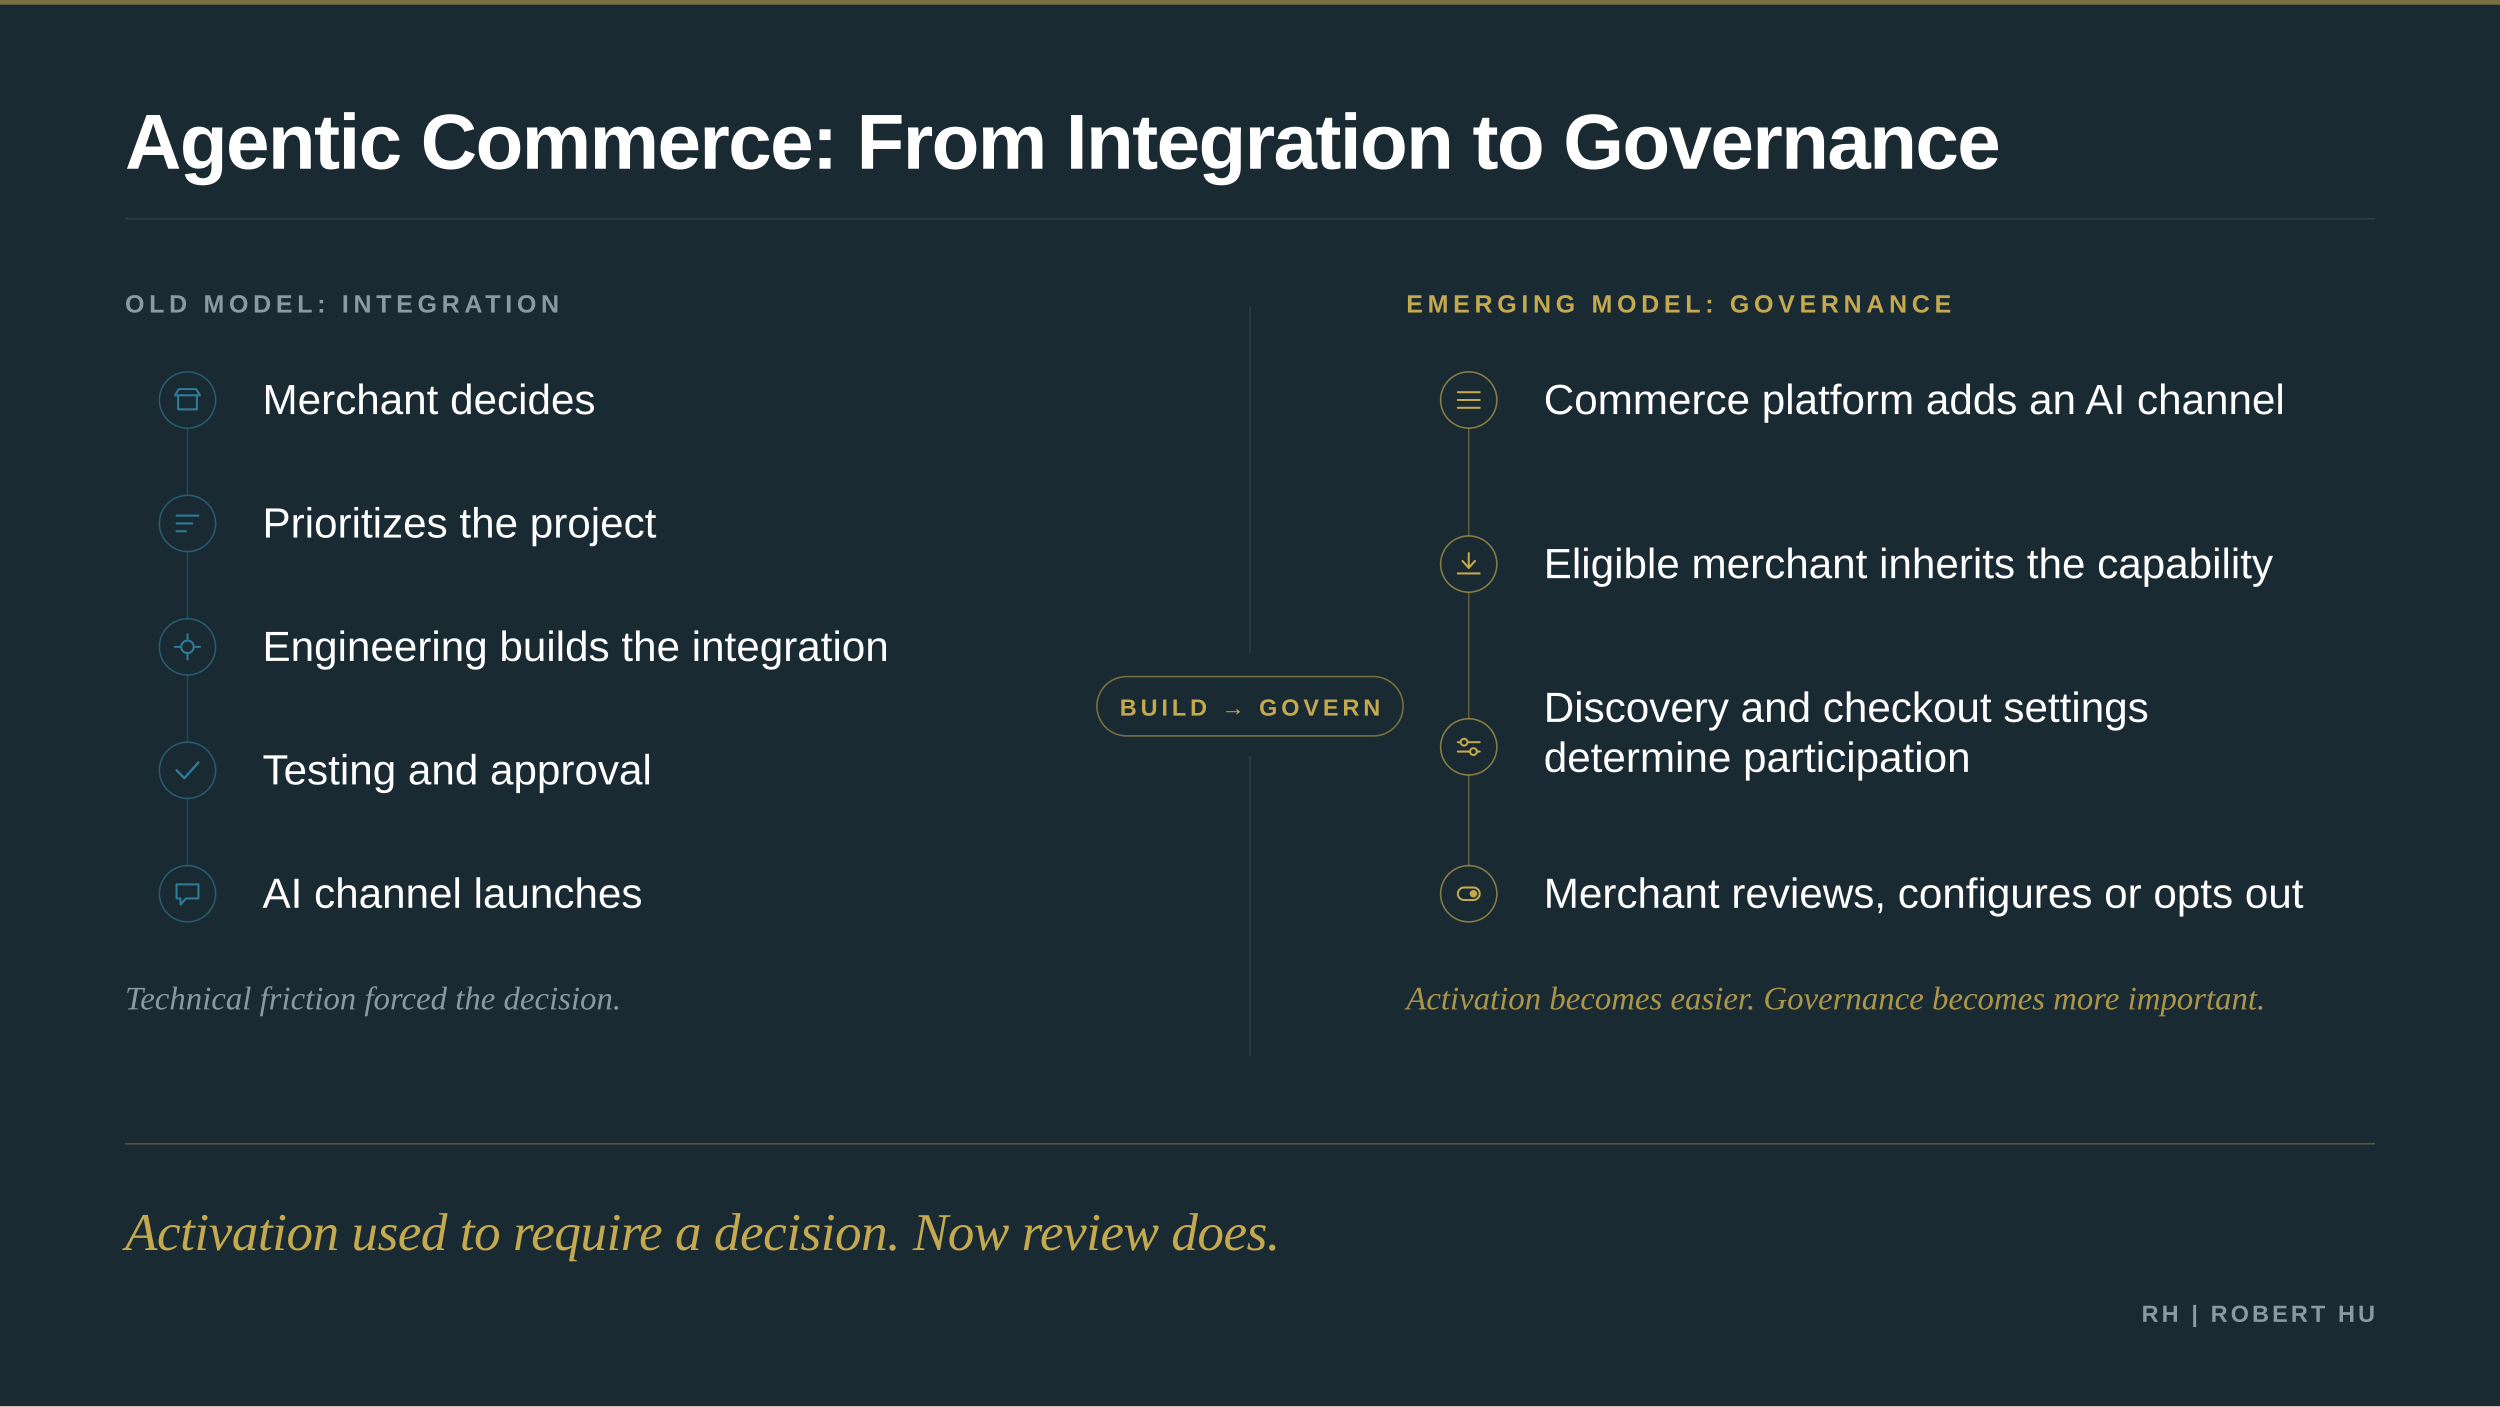
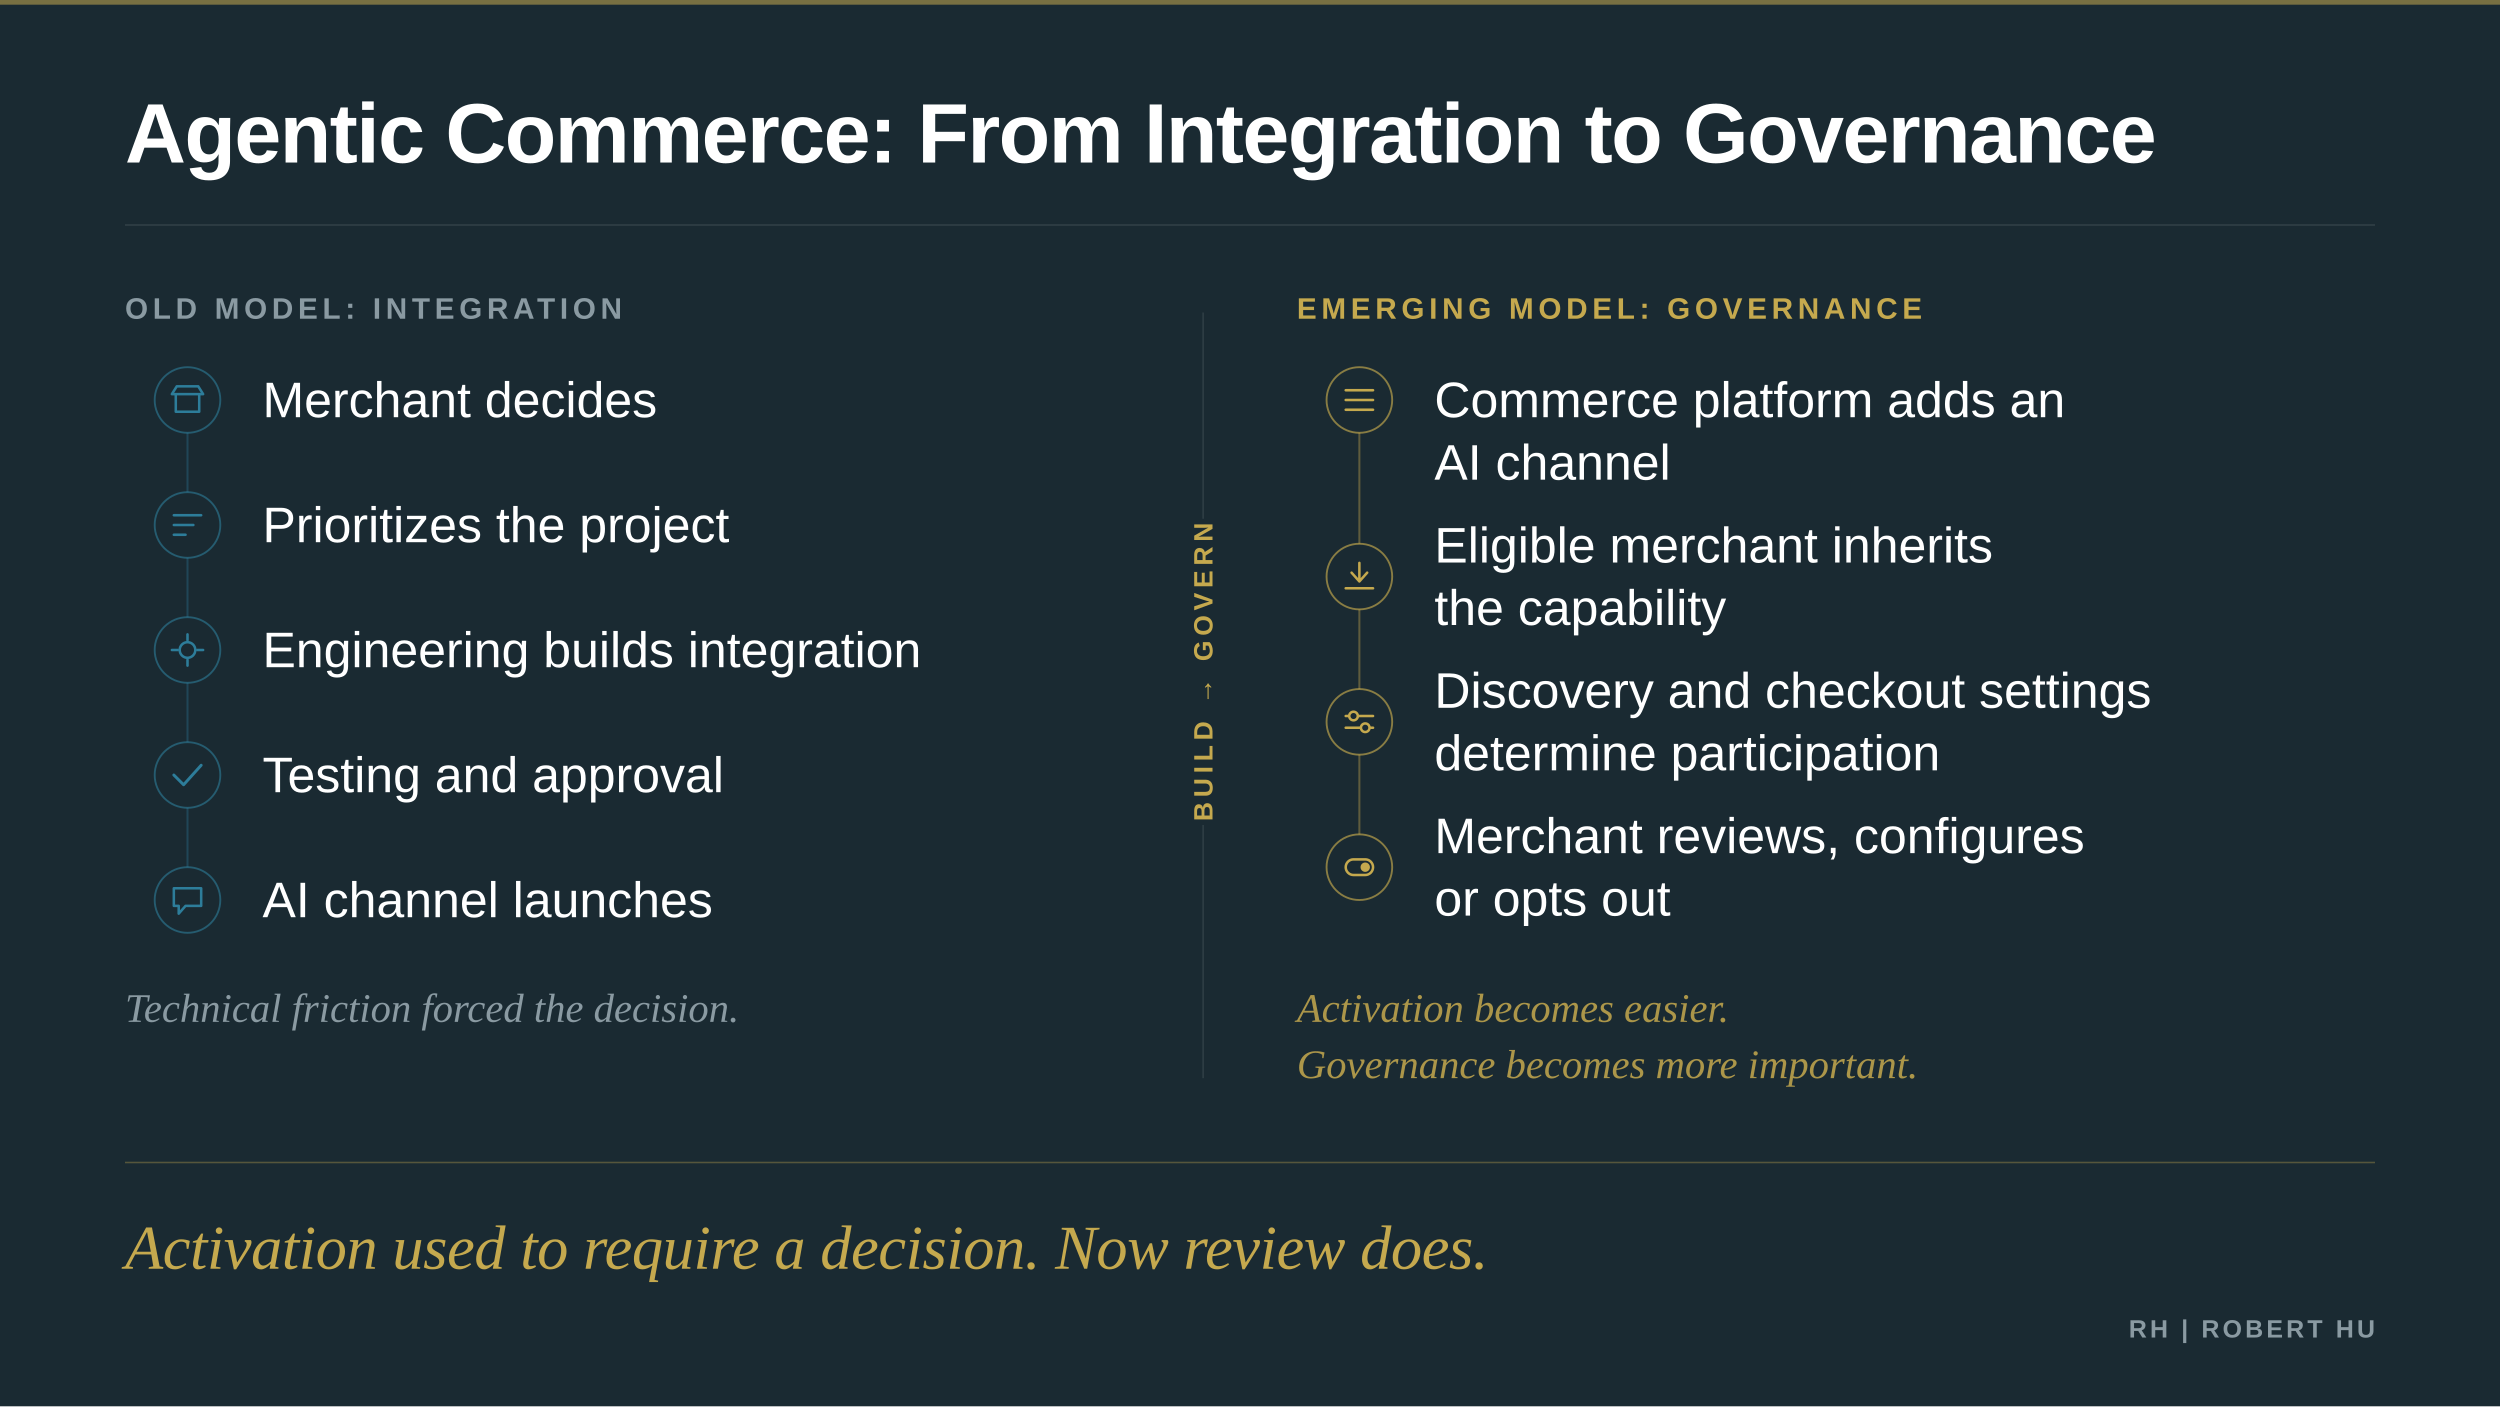
- <svg xmlns="http://www.w3.org/2000/svg" width="1600" height="900" viewBox="0 0 1600 900" role="img" aria-label="Agentic Commerce: From Integration to Governance. Left, the old integration model: merchant decides, prioritizes project, engineering builds integration, testing and approval, AI channel launches. Right, the emerging governance model: commerce platform adds AI channel, eligible merchant inherits capability, discovery and checkout settings determine participation, merchant reviews, configures or opts out.">
+ <svg xmlns="http://www.w3.org/2000/svg" width="1600" height="900" viewBox="0 0 1600 900" role="img" aria-label="Agentic Commerce: From Integration to Governance. Left, the old integration model: merchant decides, prioritizes the project, engineering builds the integration, testing and approval, AI channel launches. Right, the emerging governance model: commerce platform adds an AI channel, eligible merchant inherits the capability, discovery and checkout settings determine participation, merchant reviews, configures or opts out.">
  <rect width="1600" height="900" fill="#1a2a32" />
  <rect x="0" y="0" width="1600" height="3" fill="#c5a94e" opacity="0.55" />
-   <text x="80" y="108" font-family="'Helvetica Neue', Arial, sans-serif" font-size="50" font-weight="700" fill="#ffffff" letter-spacing="-1">Agentic Commerce: From Integration to Governance</text>
-   <line x1="80" y1="140" x2="1520" y2="140" stroke="#ffffff" stroke-opacity="0.10" stroke-width="1" />
-   <line x1="800" y1="196" x2="800" y2="418" stroke="#ffffff" stroke-opacity="0.09" stroke-width="1" />
-   <line x1="800" y1="484" x2="800" y2="676" stroke="#ffffff" stroke-opacity="0.09" stroke-width="1" />
-   <rect x="702" y="433" width="196" height="38" rx="19" fill="none" stroke="#c5a94e" stroke-opacity="0.55" stroke-width="1" />
-   <text x="800" y="458" text-anchor="middle" font-family="'Helvetica Neue', Arial, sans-serif" font-size="15" font-weight="600" fill="#c5a94e" letter-spacing="2.5">BUILD → GOVERN</text>
-   <text x="80" y="200" font-family="'Helvetica Neue', Arial, sans-serif" font-size="16" font-weight="600" fill="#8a9aa2" letter-spacing="3">OLD MODEL: INTEGRATION</text>
-   <line x1="120" y1="256" x2="120" y2="572" stroke="#2d7d9a" stroke-opacity="0.35" stroke-width="1" />
-   <circle cx="120" cy="256" r="18" fill="#1a2a32" stroke="#2d7d9a" stroke-opacity="0.6" stroke-width="1" />
-   <g transform="translate(112,248)" fill="none" stroke="#2d7d9a" stroke-width="1.3" stroke-linecap="round" stroke-linejoin="round">
+   <text x="80" y="104" font-family="'Helvetica Neue', Arial, sans-serif" font-size="54" font-weight="700" fill="#ffffff" letter-spacing="-1">Agentic Commerce: From Integration to Governance</text>
+   <line x1="80" y1="144" x2="1520" y2="144" stroke="#ffffff" stroke-opacity="0.10" stroke-width="1" />
+   <line x1="770" y1="200" x2="770" y2="332" stroke="#ffffff" stroke-opacity="0.09" stroke-width="1" />
+   <line x1="770" y1="528" x2="770" y2="690" stroke="#ffffff" stroke-opacity="0.09" stroke-width="1" />
+   <g transform="translate(770,430) rotate(-90)">
+     <text x="0" y="6" text-anchor="middle" font-family="'Helvetica Neue', Arial, sans-serif" font-size="17" font-weight="600" fill="#c5a94e" letter-spacing="3">BUILD → GOVERN</text>
+   </g>
+   <text x="80" y="204" font-family="'Helvetica Neue', Arial, sans-serif" font-size="19" font-weight="600" fill="#8a9aa2" letter-spacing="3">OLD MODEL: INTEGRATION</text>
+   <line x1="120" y1="256" x2="120" y2="576" stroke="#2d7d9a" stroke-opacity="0.35" stroke-width="1.3" />
+   <circle cx="120" cy="256" r="21" fill="#1a2a32" stroke="#2d7d9a" stroke-opacity="0.6" stroke-width="1.2" />
+   <g transform="translate(110,246) scale(1.25)" fill="none" stroke="#2d7d9a" stroke-width="1.3" stroke-linecap="round" stroke-linejoin="round">
    <path d="M0,5 H16 M2,5 V14 H14 V5 M0,5 L2.5,1 H13.5 L16,5" />
  </g>
-   <text x="168" y="265" font-family="'Helvetica Neue', Arial, sans-serif" font-size="27" fill="#ffffff">Merchant decides</text>
-   <circle cx="120" cy="335" r="18" fill="#1a2a32" stroke="#2d7d9a" stroke-opacity="0.6" stroke-width="1" />
-   <g transform="translate(112,327)" fill="none" stroke="#2d7d9a" stroke-width="1.3" stroke-linecap="round">
+   <text x="168" y="267" font-family="'Helvetica Neue', Arial, sans-serif" font-size="32" fill="#ffffff">Merchant decides</text>
+   <circle cx="120" cy="336" r="21" fill="#1a2a32" stroke="#2d7d9a" stroke-opacity="0.6" stroke-width="1.2" />
+   <g transform="translate(110,326) scale(1.25)" fill="none" stroke="#2d7d9a" stroke-width="1.3" stroke-linecap="round">
    <path d="M1,3 H15 M1,8 H11 M1,13 H7" />
  </g>
-   <text x="168" y="344" font-family="'Helvetica Neue', Arial, sans-serif" font-size="27" fill="#ffffff">Prioritizes the project</text>
-   <circle cx="120" cy="414" r="18" fill="#1a2a32" stroke="#2d7d9a" stroke-opacity="0.6" stroke-width="1" />
-   <g transform="translate(112,406)" fill="none" stroke="#2d7d9a" stroke-width="1.3" stroke-linecap="round">
+   <text x="168" y="347" font-family="'Helvetica Neue', Arial, sans-serif" font-size="32" fill="#ffffff">Prioritizes the project</text>
+   <circle cx="120" cy="416" r="21" fill="#1a2a32" stroke="#2d7d9a" stroke-opacity="0.6" stroke-width="1.2" />
+   <g transform="translate(110,406) scale(1.25)" fill="none" stroke="#2d7d9a" stroke-width="1.3" stroke-linecap="round">
    <circle cx="8" cy="8" r="4" />
    <path d="M8,0 V3 M8,13 V16 M0,8 H3 M13,8 H16" />
  </g>
-   <text x="168" y="423" font-family="'Helvetica Neue', Arial, sans-serif" font-size="27" fill="#ffffff">Engineering builds the integration</text>
-   <circle cx="120" cy="493" r="18" fill="#1a2a32" stroke="#2d7d9a" stroke-opacity="0.6" stroke-width="1" />
-   <g transform="translate(112,485)" fill="none" stroke="#2d7d9a" stroke-width="1.5" stroke-linecap="round" stroke-linejoin="round">
+   <text x="168" y="427" font-family="'Helvetica Neue', Arial, sans-serif" font-size="32" fill="#ffffff">Engineering builds integration</text>
+   <circle cx="120" cy="496" r="21" fill="#1a2a32" stroke="#2d7d9a" stroke-opacity="0.6" stroke-width="1.2" />
+   <g transform="translate(110,486) scale(1.25)" fill="none" stroke="#2d7d9a" stroke-width="1.5" stroke-linecap="round" stroke-linejoin="round">
    <path d="M1,8 L6,13 L15,3" />
  </g>
-   <text x="168" y="502" font-family="'Helvetica Neue', Arial, sans-serif" font-size="27" fill="#ffffff">Testing and approval</text>
-   <circle cx="120" cy="572" r="18" fill="#1a2a32" stroke="#2d7d9a" stroke-opacity="0.6" stroke-width="1" />
-   <g transform="translate(112,564)" fill="none" stroke="#2d7d9a" stroke-width="1.3" stroke-linecap="round" stroke-linejoin="round">
+   <text x="168" y="507" font-family="'Helvetica Neue', Arial, sans-serif" font-size="32" fill="#ffffff">Testing and approval</text>
+   <circle cx="120" cy="576" r="21" fill="#1a2a32" stroke="#2d7d9a" stroke-opacity="0.6" stroke-width="1.2" />
+   <g transform="translate(110,566) scale(1.25)" fill="none" stroke="#2d7d9a" stroke-width="1.3" stroke-linecap="round" stroke-linejoin="round">
    <path d="M1,2 H15 V11 H7 L3.5,15 V11 H1 Z" />
  </g>
-   <text x="168" y="581" font-family="'Helvetica Neue', Arial, sans-serif" font-size="27" fill="#ffffff">AI channel launches</text>
-   <text x="80" y="646" font-family="Georgia, 'Times New Roman', serif" font-size="21" font-style="italic" fill="#8a9aa2">Technical friction forced the decision.</text>
-   <text x="900" y="200" font-family="'Helvetica Neue', Arial, sans-serif" font-size="16" font-weight="600" fill="#c5a94e" letter-spacing="3">EMERGING MODEL: GOVERNANCE</text>
-   <line x1="940" y1="256" x2="940" y2="572" stroke="#c5a94e" stroke-opacity="0.4" stroke-width="1" />
-   <circle cx="940" cy="256" r="18" fill="#1a2a32" stroke="#c5a94e" stroke-opacity="0.65" stroke-width="1" />
-   <g transform="translate(932,248)" fill="none" stroke="#c5a94e" stroke-width="1.3" stroke-linecap="round">
+   <text x="168" y="587" font-family="'Helvetica Neue', Arial, sans-serif" font-size="32" fill="#ffffff">AI channel launches</text>
+   <text x="80" y="654" font-family="Georgia, 'Times New Roman', serif" font-size="26" font-style="italic" fill="#8a9aa2">Technical friction forced the decision.</text>
+   <text x="830" y="204" font-family="'Helvetica Neue', Arial, sans-serif" font-size="19" font-weight="600" fill="#c5a94e" letter-spacing="3">EMERGING MODEL: GOVERNANCE</text>
+   <line x1="870" y1="256" x2="870" y2="559" stroke="#c5a94e" stroke-opacity="0.4" stroke-width="1.3" />
+   <circle cx="870" cy="256" r="21" fill="#1a2a32" stroke="#c5a94e" stroke-opacity="0.65" stroke-width="1.2" />
+   <g transform="translate(860,246) scale(1.25)" fill="none" stroke="#c5a94e" stroke-width="1.3" stroke-linecap="round">
    <path d="M1,3 H15 M1,8 H15 M1,13 H15" />
  </g>
-   <text x="988" y="265" font-family="'Helvetica Neue', Arial, sans-serif" font-size="27" fill="#ffffff">Commerce platform adds an AI channel</text>
-   <circle cx="940" cy="361" r="18" fill="#1a2a32" stroke="#c5a94e" stroke-opacity="0.65" stroke-width="1" />
-   <g transform="translate(932,353)" fill="none" stroke="#c5a94e" stroke-width="1.3" stroke-linecap="round" stroke-linejoin="round">
+   <text x="918" y="267" font-family="'Helvetica Neue', Arial, sans-serif" font-size="32" fill="#ffffff">Commerce platform adds an</text>
+   <text x="918" y="307" font-family="'Helvetica Neue', Arial, sans-serif" font-size="32" fill="#ffffff">AI channel</text>
+   <circle cx="870" cy="369" r="21" fill="#1a2a32" stroke="#c5a94e" stroke-opacity="0.65" stroke-width="1.2" />
+   <g transform="translate(860,359) scale(1.25)" fill="none" stroke="#c5a94e" stroke-width="1.3" stroke-linecap="round" stroke-linejoin="round">
    <path d="M8,1 V9 M4,6 L8,10.5 L12,6 M1,14 H15" />
  </g>
-   <text x="988" y="370" font-family="'Helvetica Neue', Arial, sans-serif" font-size="27" fill="#ffffff">Eligible merchant inherits the capability</text>
-   <circle cx="940" cy="478" r="18" fill="#1a2a32" stroke="#c5a94e" stroke-opacity="0.65" stroke-width="1" />
-   <g transform="translate(932,470)" fill="none" stroke="#c5a94e" stroke-width="1.3" stroke-linecap="round">
+   <text x="918" y="360" font-family="'Helvetica Neue', Arial, sans-serif" font-size="32" fill="#ffffff">Eligible merchant inherits</text>
+   <text x="918" y="400" font-family="'Helvetica Neue', Arial, sans-serif" font-size="32" fill="#ffffff">the capability</text>
+   <circle cx="870" cy="462" r="21" fill="#1a2a32" stroke="#c5a94e" stroke-opacity="0.65" stroke-width="1.2" />
+   <g transform="translate(860,452) scale(1.25)" fill="none" stroke="#c5a94e" stroke-width="1.3" stroke-linecap="round">
    <path d="M1,5 H15 M1,11 H15" />
    <circle cx="5" cy="5" r="2.2" fill="#1a2a32" />
    <circle cx="11" cy="11" r="2.2" fill="#1a2a32" />
  </g>
-   <text x="988" y="462" font-family="'Helvetica Neue', Arial, sans-serif" font-size="27" fill="#ffffff">Discovery and checkout settings</text>
-   <text x="988" y="494" font-family="'Helvetica Neue', Arial, sans-serif" font-size="27" fill="#ffffff">determine participation</text>
-   <circle cx="940" cy="572" r="18" fill="#1a2a32" stroke="#c5a94e" stroke-opacity="0.65" stroke-width="1" />
-   <g transform="translate(932,564)" fill="none" stroke="#c5a94e" stroke-width="1.3">
+   <text x="918" y="453" font-family="'Helvetica Neue', Arial, sans-serif" font-size="32" fill="#ffffff">Discovery and checkout settings</text>
+   <text x="918" y="493" font-family="'Helvetica Neue', Arial, sans-serif" font-size="32" fill="#ffffff">determine participation</text>
+   <circle cx="870" cy="555" r="21" fill="#1a2a32" stroke="#c5a94e" stroke-opacity="0.65" stroke-width="1.2" />
+   <g transform="translate(860,545) scale(1.25)" fill="none" stroke="#c5a94e" stroke-width="1.3">
    <rect x="1" y="4" width="14" height="8" rx="4" />
    <circle cx="11" cy="8" r="2.4" fill="#c5a94e" stroke="none" />
  </g>
-   <text x="988" y="581" font-family="'Helvetica Neue', Arial, sans-serif" font-size="27" fill="#ffffff">Merchant reviews, configures or opts out</text>
-   <text x="900" y="646" font-family="Georgia, 'Times New Roman', serif" font-size="21" font-style="italic" fill="#c5a94e" opacity="0.85">Activation becomes easier. Governance becomes more important.</text>
-   <line x1="80" y1="732" x2="1520" y2="732" stroke="#c5a94e" stroke-opacity="0.35" stroke-width="1" />
-   <text x="80" y="800" font-family="Georgia, 'Times New Roman', serif" font-size="34" font-style="italic" font-weight="500" fill="#c5a94e" letter-spacing="-0.3">Activation used to require a decision. Now review does.</text>
-   <text x="1520" y="846" text-anchor="end" font-family="'Helvetica Neue', Arial, sans-serif" font-size="15" font-weight="600" fill="#8a9aa2" letter-spacing="2">RH | ROBERT HU</text>
+   <text x="918" y="546" font-family="'Helvetica Neue', Arial, sans-serif" font-size="32" fill="#ffffff">Merchant reviews, configures</text>
+   <text x="918" y="586" font-family="'Helvetica Neue', Arial, sans-serif" font-size="32" fill="#ffffff">or opts out</text>
+   <text x="830" y="654" font-family="Georgia, 'Times New Roman', serif" font-size="26" font-style="italic" fill="#c5a94e" opacity="0.85">Activation becomes easier.</text>
+   <text x="830" y="690" font-family="Georgia, 'Times New Roman', serif" font-size="26" font-style="italic" fill="#c5a94e" opacity="0.85">Governance becomes more important.</text>
+   <line x1="80" y1="744" x2="1520" y2="744" stroke="#c5a94e" stroke-opacity="0.35" stroke-width="1" />
+   <text x="80" y="812" font-family="Georgia, 'Times New Roman', serif" font-size="40" font-style="italic" font-weight="500" fill="#c5a94e" letter-spacing="-0.3">Activation used to require a decision. Now review does.</text>
+   <text x="1520" y="856" text-anchor="end" font-family="'Helvetica Neue', Arial, sans-serif" font-size="16" font-weight="600" fill="#8a9aa2" letter-spacing="2">RH | ROBERT HU</text>
</svg>
